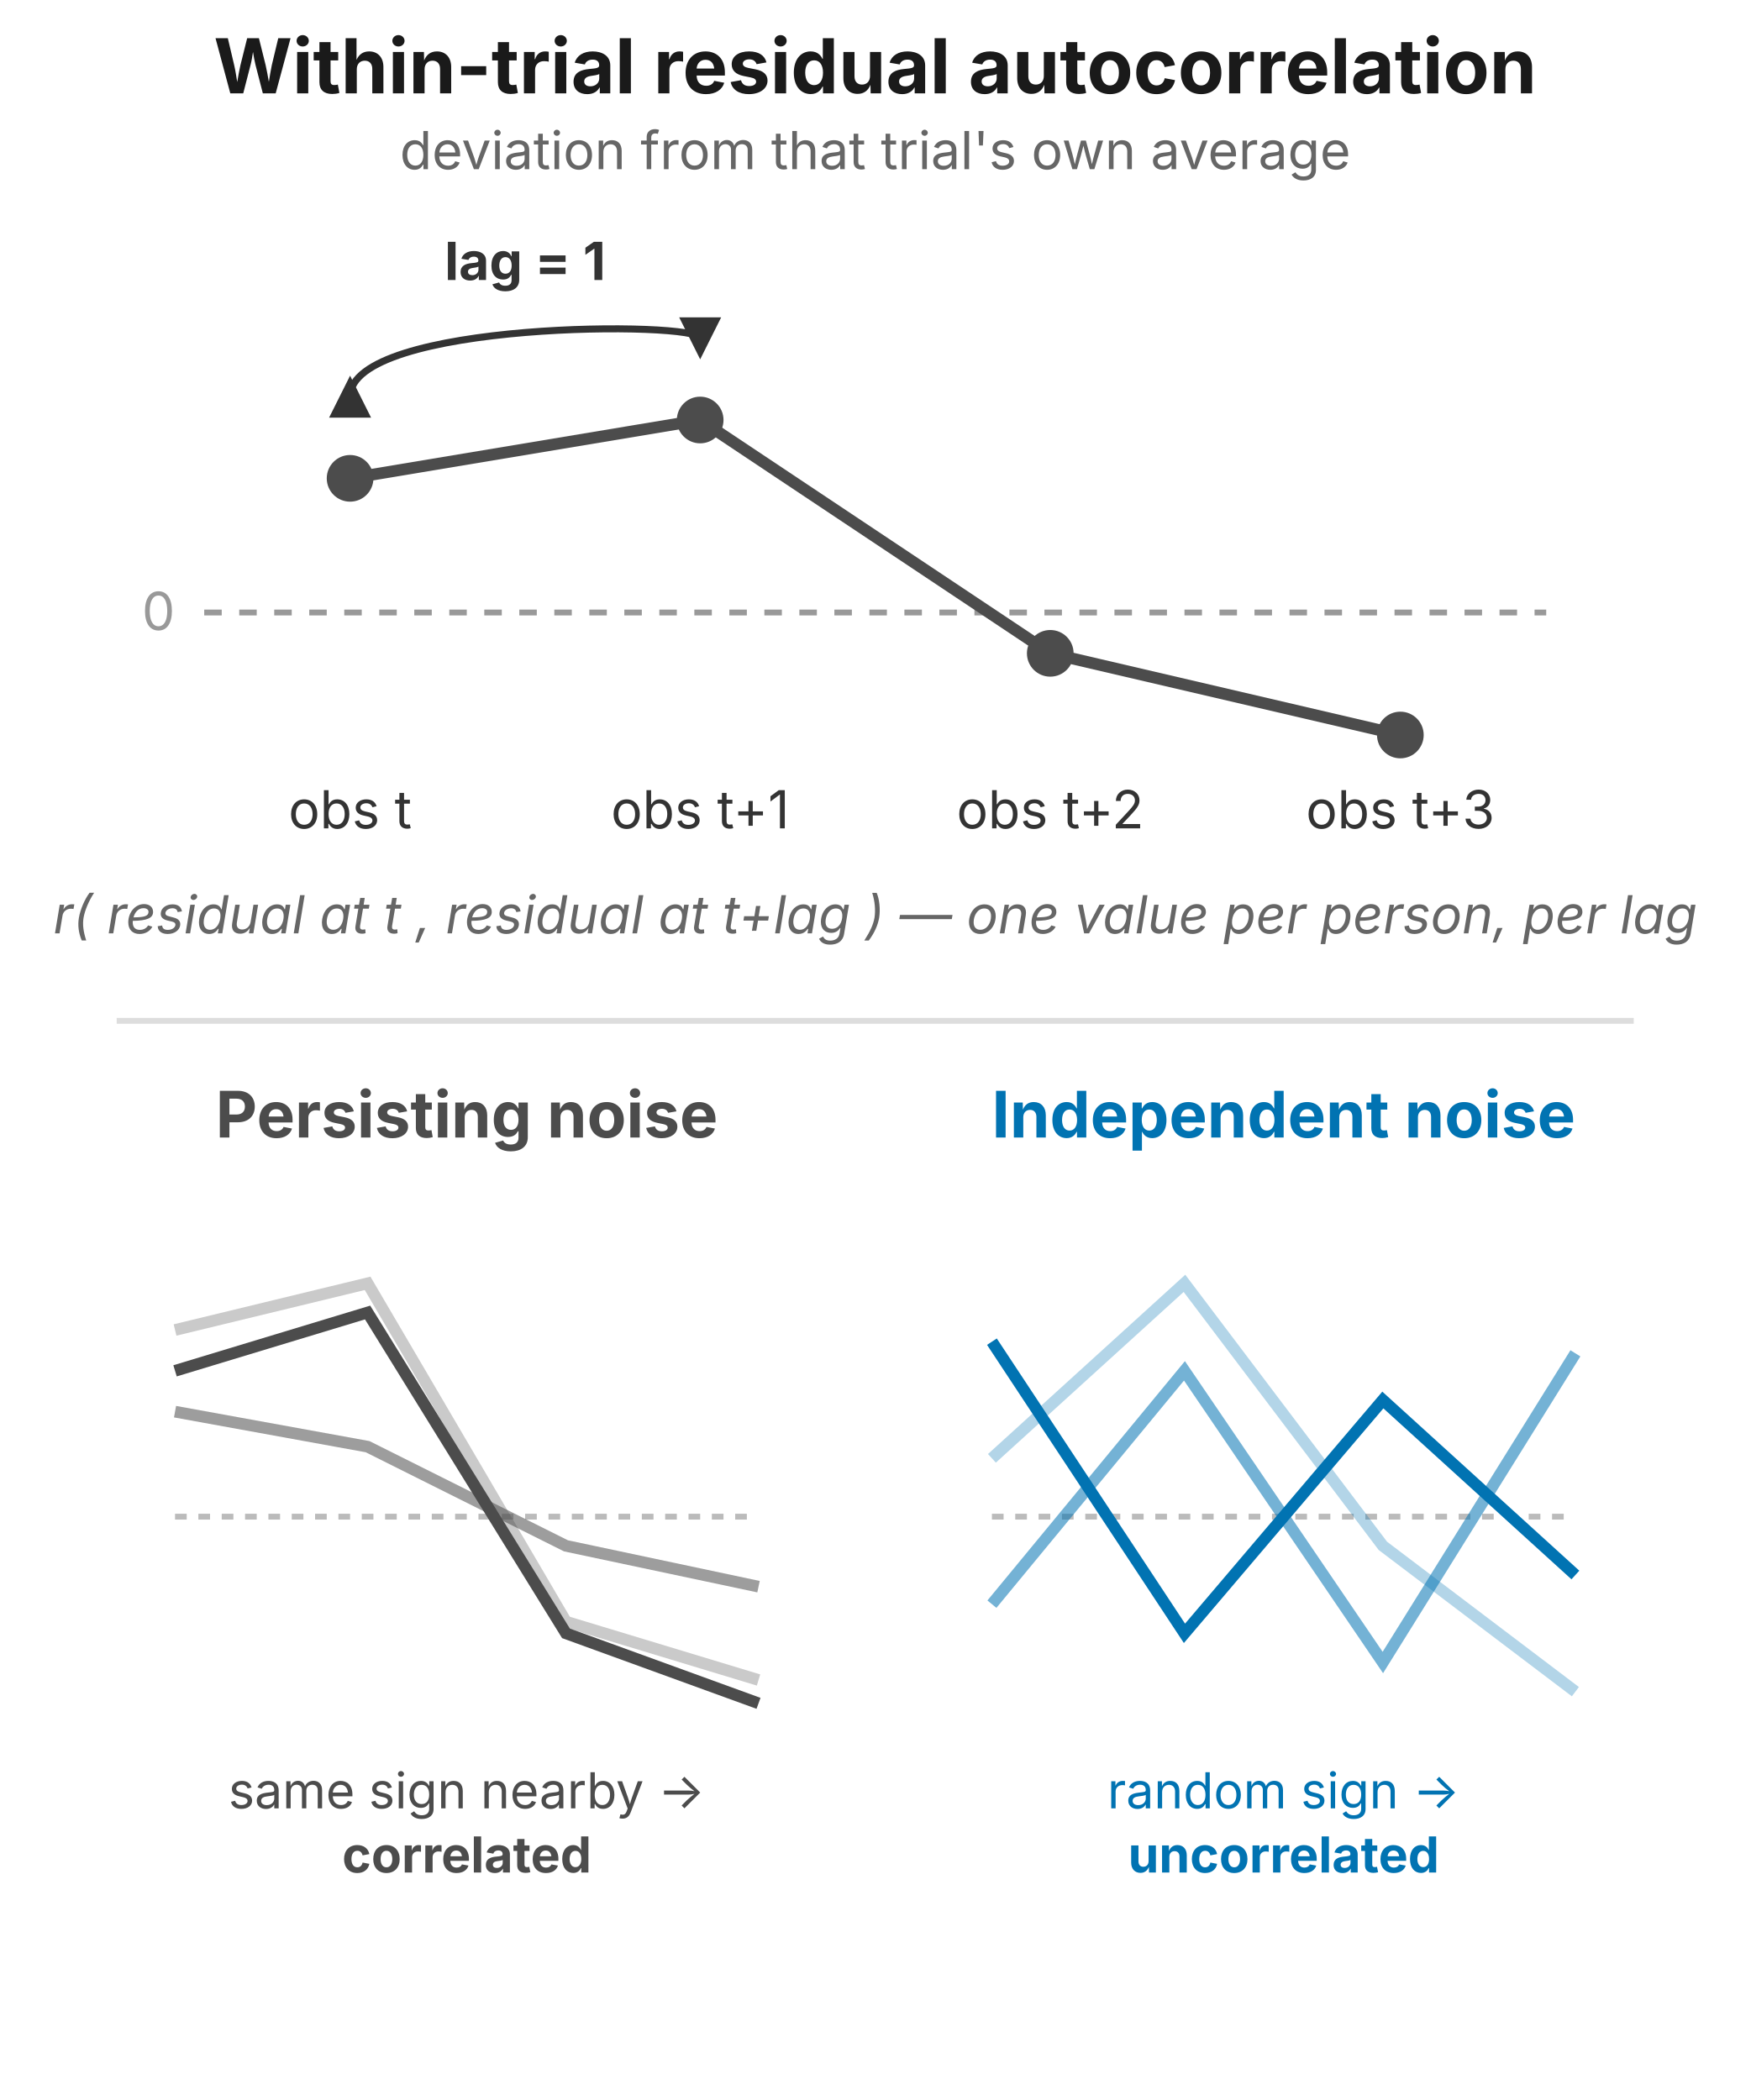
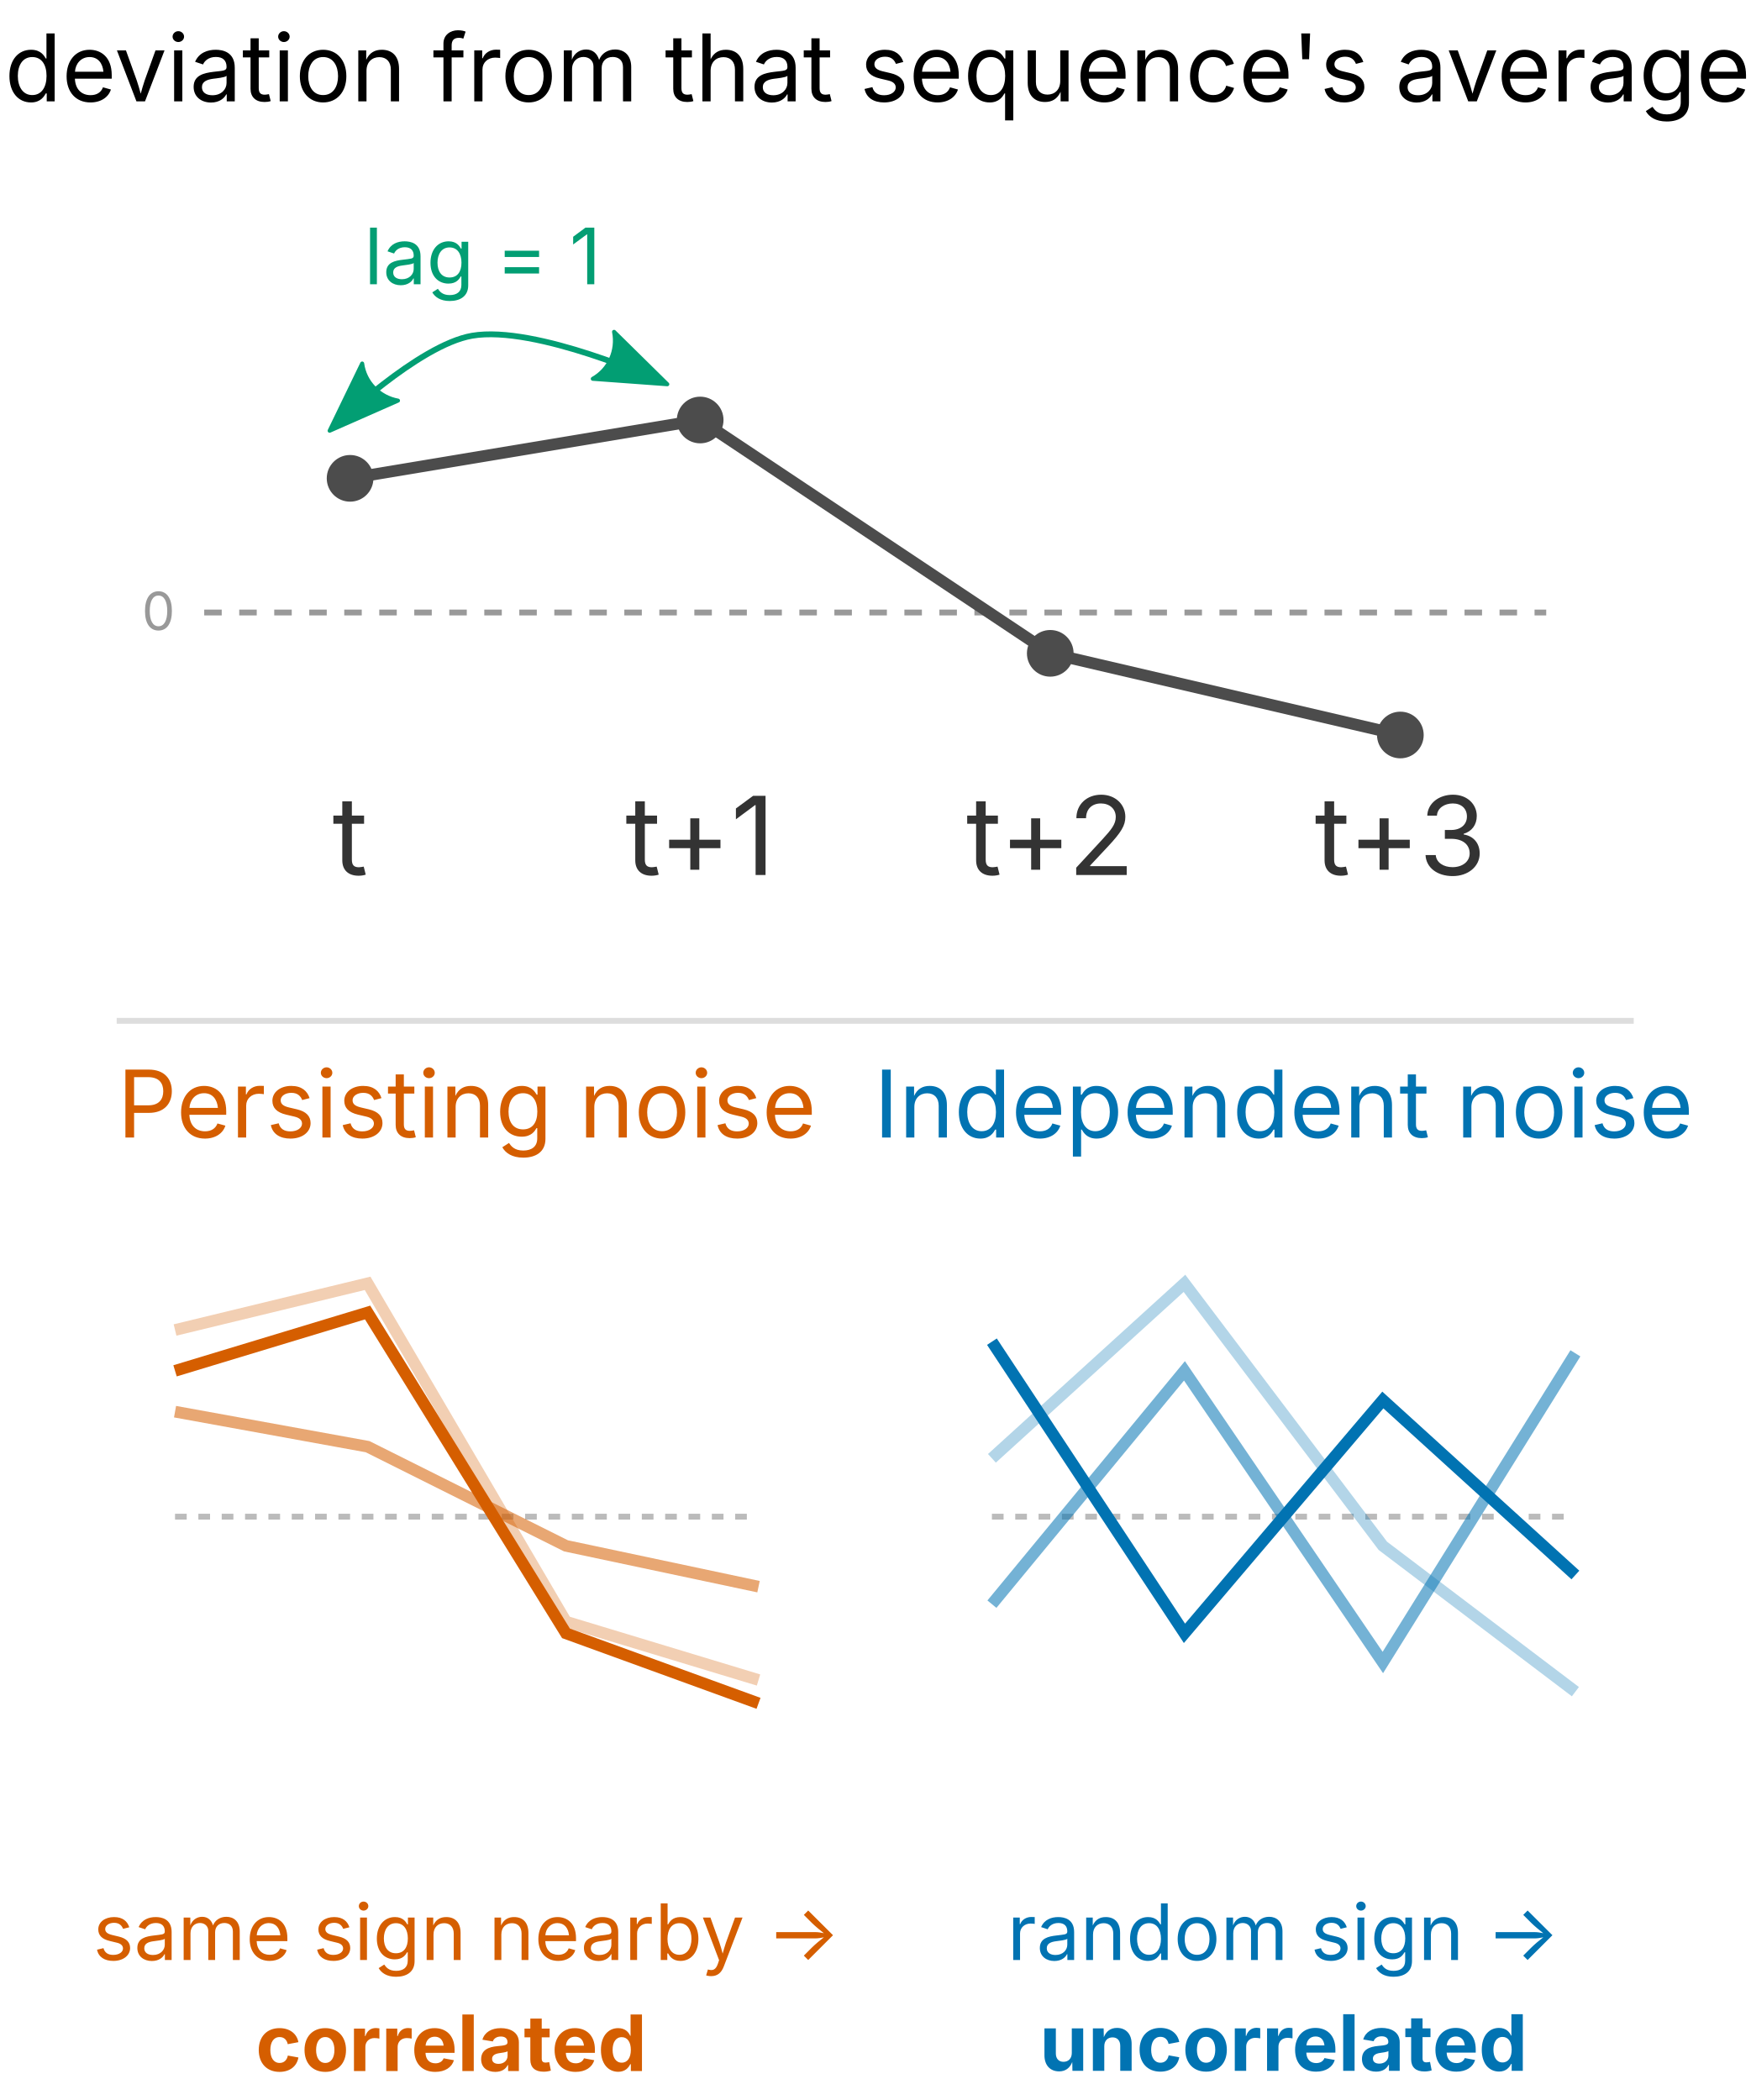
- <svg xmlns="http://www.w3.org/2000/svg" width="300" height="360" viewBox="0 0 300 360" font-family="Inter, Arial, sans-serif">
-   <text x="150" y="16" font-size="13" font-weight="bold" fill="#1a1a1a" text-anchor="middle">
-     Within-trial residual autocorrelation
+ <svg xmlns="http://www.w3.org/2000/svg" width="300" height="360" viewBox="0 0 300 360" font-family="Inter, Arial, sans-serif" version="1.1" id="svg39920">
+   <text x="150.414" y="17.374" font-size="9px" fill="#666666" text-anchor="middle" id="text39855" style="font-size:16px">
+     <tspan style="font-style:normal;font-variant:normal;font-weight:normal;font-stretch:normal;font-size:16px;font-family:Inter;-inkscape-font-specification:Inter;fill:#000000" id="tspan40703">deviation from that sequence's average</tspan>
  </text>
-   <text x="150" y="29" font-size="9" fill="#666666" text-anchor="middle">
-     deviation from that trial's own average
+   <text x="82.71" y="48.73" font-size="9px" font-weight="bold" fill="#333333" text-anchor="middle" id="text39857" style="font-size:13.333px;fill:#029e73;fill-opacity:1">
+     <tspan style="font-style:normal;font-variant:normal;font-weight:normal;font-stretch:normal;font-size:13.333px;font-family:Inter;-inkscape-font-specification:'Inter Bold';fill:#029e73;fill-opacity:1" id="tspan53839">lag = 1</tspan>
  </text>
-   <text x="90" y="48" font-size="9" font-weight="bold" fill="#333333" text-anchor="middle">lag = 1</text>
-   <path d="M 60,68 C 60,55 120,55 120,58" fill="none" stroke="#333333" stroke-width="1.2" marker-start="url(#arrow)" marker-end="url(#arrow)" />
-   <line x1="35" y1="105" x2="265" y2="105" stroke="#999999" stroke-width="1" stroke-dasharray="3,3" />
-   <text x="30" y="108" font-size="9" fill="#999999" text-anchor="end">0</text>
-   <polyline points="60,82 120,72 180,112 240,126" fill="none" stroke="#4c4c4c" stroke-width="2" />
-   <circle cx="60" cy="82" r="4" fill="#4c4c4c" />
-   <circle cx="120" cy="72" r="4" fill="#4c4c4c" />
-   <circle cx="180" cy="112" r="4" fill="#4c4c4c" />
-   <circle cx="240" cy="126" r="4" fill="#4c4c4c" />
-   <text x="60" y="142" font-size="9" fill="#333333" text-anchor="middle">obs t</text>
-   <text x="120" y="142" font-size="9" fill="#333333" text-anchor="middle">obs t+1</text>
-   <text x="180" y="142" font-size="9" fill="#333333" text-anchor="middle">obs t+2</text>
-   <text x="240" y="142" font-size="9" fill="#333333" text-anchor="middle">obs t+3</text>
-   <text x="150" y="160" font-size="9" fill="#666666" text-anchor="middle" font-style="italic">
-     r( residual at t , residual at t+lag ) — one value per person, per lag
+   <line x1="35" y1="105" x2="265" y2="105" stroke="#999999" stroke-width="1" stroke-dasharray="3,3" id="line39861" />
+   <text x="30" y="108" font-size="9" fill="#999999" text-anchor="end" id="text39863">0</text>
+   <polyline points="60,82 120,72 180,112 240,126" fill="none" stroke="#4c4c4c" stroke-width="2" id="polyline39865" />
+   <circle cx="60" cy="82" r="4" fill="#4c4c4c" id="circle39867" />
+   <circle cx="120" cy="72" r="4" fill="#4c4c4c" id="circle39869" />
+   <circle cx="180" cy="112" r="4" fill="#4c4c4c" id="circle39871" />
+   <circle cx="240" cy="126" r="4" fill="#4c4c4c" id="circle39873" />
+   <text x="60" y="150" font-size="9px" fill="#333333" text-anchor="middle" id="text39875" style="font-size:18.667px">t</text>
+   <text x="120" y="150" font-size="9px" fill="#333333" text-anchor="middle" id="text39877" style="font-size:18.667px">t+1</text>
+   <text x="180" y="150" font-size="9px" fill="#333333" text-anchor="middle" id="text39879" style="font-size:18.667px">t+2</text>
+   <text x="240" y="150" font-size="9px" fill="#333333" text-anchor="middle" id="text39881" style="font-size:18.667px">t+3</text>
+   <line x1="20" y1="175" x2="280" y2="175" stroke="#dddddd" stroke-width="1" id="line39885" />
+   <text x="80" y="195" font-size="11" font-weight="bold" fill="#4c4c4c" text-anchor="middle" id="text39887" style="font-size:16px;fill:#d55e00;fill-opacity:1">
+     <tspan style="font-weight:normal;font-size:16px;fill:#d55e00;fill-opacity:1" id="tspan78549">Persisting noise</tspan>
  </text>
-   <line x1="20" y1="175" x2="280" y2="175" stroke="#dddddd" stroke-width="1" />
-   <text x="80" y="195" font-size="11" font-weight="bold" fill="#4c4c4c" text-anchor="middle">
-     Persisting noise
+   <line x1="30" y1="260" x2="130" y2="260" stroke="#bbbbbb" stroke-width="1" stroke-dasharray="2,2" id="line39889" />
+   <polyline points="30,235 63,225 97,280 130,292" fill="none" stroke="#4c4c4c" stroke-width="2" opacity="1" id="polyline39891" style="stroke:#d55e00;stroke-opacity:1" />
+   <polyline points="30,242 63,248 97,265 130,272" fill="none" stroke="#4c4c4c" stroke-width="2" opacity="0.55" id="polyline39893" style="stroke:#d55e00;stroke-opacity:1" />
+   <polyline points="30,228 63,220 97,278 130,288" fill="none" stroke="#4c4c4c" stroke-width="2" opacity="0.3" id="polyline39895" style="stroke:#d55e00;stroke-opacity:1" />
+   <text x="80" y="336" font-size="8.5" fill="#4c4c4c" text-anchor="middle" id="text39897" style="font-size:13.333px;-inkscape-font-specification:Inter;font-family:Inter;font-weight:normal;font-style:normal;font-stretch:normal;font-variant:normal;fill:#d55e00;fill-opacity:1">same sign nearby →</text>
+   <text x="77.342" y="355.038" font-size="8.5" font-weight="bold" fill="#4c4c4c" text-anchor="middle" id="text39899" style="font-style:normal;font-variant:normal;font-weight:normal;font-stretch:normal;font-size:13.333px;font-family:Inter;-inkscape-font-specification:Inter;fill:#d55e00;fill-opacity:1">
+     <tspan style="font-weight:bold;fill:#d55e00;fill-opacity:1" id="tspan111691">correlated</tspan>
  </text>
-   <line x1="30" y1="260" x2="130" y2="260" stroke="#bbbbbb" stroke-width="1" stroke-dasharray="2,2" />
-   <polyline points="30,235 63,225 97,280 130,292" fill="none" stroke="#4c4c4c" stroke-width="2" opacity="1" />
-   <polyline points="30,242 63,248 97,265 130,272" fill="none" stroke="#4c4c4c" stroke-width="2" opacity="0.55" />
-   <polyline points="30,228 63,220 97,278 130,288" fill="none" stroke="#4c4c4c" stroke-width="2" opacity="0.3" />
-   <text x="80" y="310" font-size="8.5" fill="#4c4c4c" text-anchor="middle">
-     same sign nearby →
+   <text x="220" y="195" font-size="11" font-weight="bold" fill="#0173b2" text-anchor="middle" id="text39901" style="font-size:16px;fill:#0173b2;fill-opacity:1">
+     <tspan style="font-weight:normal;font-size:16px;fill:#0173b2;fill-opacity:1" id="tspan79401">Independent noise</tspan>
  </text>
-   <text x="80" y="321" font-size="8.5" font-weight="bold" fill="#4c4c4c" text-anchor="middle">
-     correlated
+   <line x1="170" y1="260" x2="270" y2="260" stroke="#bbbbbb" stroke-width="1" stroke-dasharray="2,2" id="line39903" />
+   <polyline points="170,230 203,280 237,240 270,270" fill="none" stroke="#0173b2" stroke-width="2" opacity="1" id="polyline39905" />
+   <polyline points="170,275 203,235 237,285 270,232" fill="none" stroke="#0173b2" stroke-width="2" opacity="0.55" id="polyline39907" />
+   <polyline points="170,250 203,220 237,265 270,290" fill="none" stroke="#0173b2" stroke-width="2" opacity="0.3" id="polyline39909" />
+   <text x="220" y="336" font-size="8.5" fill="#0173b2" text-anchor="middle" id="text39911" style="font-size:13.333px;-inkscape-font-specification:Inter;font-family:Inter;font-weight:normal;font-style:normal;font-stretch:normal;font-variant:normal;fill:#0173b2;fill-opacity:1">random sign →</text>
+   <text x="220" y="355" font-size="8.5" font-weight="bold" fill="#0173b2" text-anchor="middle" id="text39913" style="font-size:13.333px;-inkscape-font-specification:Inter;font-family:Inter;font-weight:normal;font-style:normal;font-stretch:normal;font-variant:normal;fill:#0173b2;fill-opacity:1">
+     <tspan style="font-weight:bold;fill:#0173b2;fill-opacity:1" id="tspan112421">uncorrelated</tspan>
  </text>
-   <text x="220" y="195" font-size="11" font-weight="bold" fill="#0173b2" text-anchor="middle">
-     Independent noise
-   </text>
-   <line x1="170" y1="260" x2="270" y2="260" stroke="#bbbbbb" stroke-width="1" stroke-dasharray="2,2" />
-   <polyline points="170,230 203,280 237,240 270,270" fill="none" stroke="#0173b2" stroke-width="2" opacity="1" />
-   <polyline points="170,275 203,235 237,285 270,232" fill="none" stroke="#0173b2" stroke-width="2" opacity="0.55" />
-   <polyline points="170,250 203,220 237,265 270,290" fill="none" stroke="#0173b2" stroke-width="2" opacity="0.3" />
-   <text x="220" y="310" font-size="8.5" fill="#0173b2" text-anchor="middle">
-     random sign →
-   </text>
-   <text x="220" y="321" font-size="8.5" font-weight="bold" fill="#0173b2" text-anchor="middle">
-     uncorrelated
-   </text>
-   <defs>
+   <defs id="defs39918">
+     <marker style="overflow:visible" id="Arrow2Lstart" refX="0.0" refY="0.0" orient="auto">
+       <path transform="scale(1.1) translate(1,0)" d="M 8.719,4.034 L -2.207,0.016 L 8.719,-4.002 C 6.973,-1.63 6.983,1.616 8.719,4.034 z " style="stroke:context-stroke;fill-rule:evenodd;fill:context-stroke;stroke-width:0.625;stroke-linejoin:round" id="path58548" />
+     </marker>
+     <marker style="overflow:visible;" id="Arrow2Lend" refX="0.0" refY="0.0" orient="auto">
+       <path transform="scale(1.1) rotate(180) translate(1,0)" d="M 8.719,4.034 L -2.207,0.016 L 8.719,-4.002 C 6.973,-1.63 6.983,1.616 8.719,4.034 z " style="stroke:context-stroke;fill-rule:evenodd;fill:context-stroke;stroke-width:0.625;stroke-linejoin:round;" id="path58551" />
+     </marker>
+     <marker style="overflow:visible;" id="Arrow2Send" refX="0.0" refY="0.0" orient="auto">
+       <path transform="scale(0.3) rotate(180) translate(-2.3,0)" d="M 8.719,4.034 L -2.207,0.016 L 8.719,-4.002 C 6.973,-1.63 6.983,1.616 8.719,4.034 z " style="stroke:context-stroke;fill-rule:evenodd;fill:context-stroke;stroke-width:0.625;stroke-linejoin:round;" id="path58563" />
+     </marker>
+     <marker style="overflow:visible" id="Arrow2Mstart" refX="0.0" refY="0.0" orient="auto">
+       <path transform="scale(0.6) translate(0,0)" d="M 8.719,4.034 L -2.207,0.016 L 8.719,-4.002 C 6.973,-1.63 6.983,1.616 8.719,4.034 z " style="stroke:context-stroke;fill-rule:evenodd;fill:context-stroke;stroke-width:0.625;stroke-linejoin:round" id="path58554" />
+     </marker>
+     <marker style="overflow:visible" id="TriangleInL" refX="0.0" refY="0.0" orient="auto">
+       <path transform="scale(-0.8)" style="fill-rule:evenodd;fill:context-stroke;stroke:context-stroke;stroke-width:1.0pt" d="M 5.77,0.0 L -2.88,5.0 L -2.88,-5.0 L 5.77,0.0 z " id="path58663" />
+     </marker>
    <marker id="arrow" markerWidth="6" markerHeight="6" refX="3" refY="3" orient="auto">
-       <path d="M0,0 L6,3 L0,6 Z" fill="#333333" />
+       <path d="M0,0 L6,3 L0,6 Z" fill="#333333" id="path39915" />
    </marker>
  </defs>
+   <path style="fill:none;stroke:#029e73;stroke-width:1px;stroke-linecap:butt;stroke-linejoin:miter;stroke-opacity:1;marker-start:url(#Arrow2Lstart);marker-end:url(#Arrow2Lend)" d="m 57.436,72.908 c 0,0 14.259,-13.761 23.471,-15.354 10.894,-1.884 32.242,7.784 32.242,7.784" id="path58357" />
</svg>
